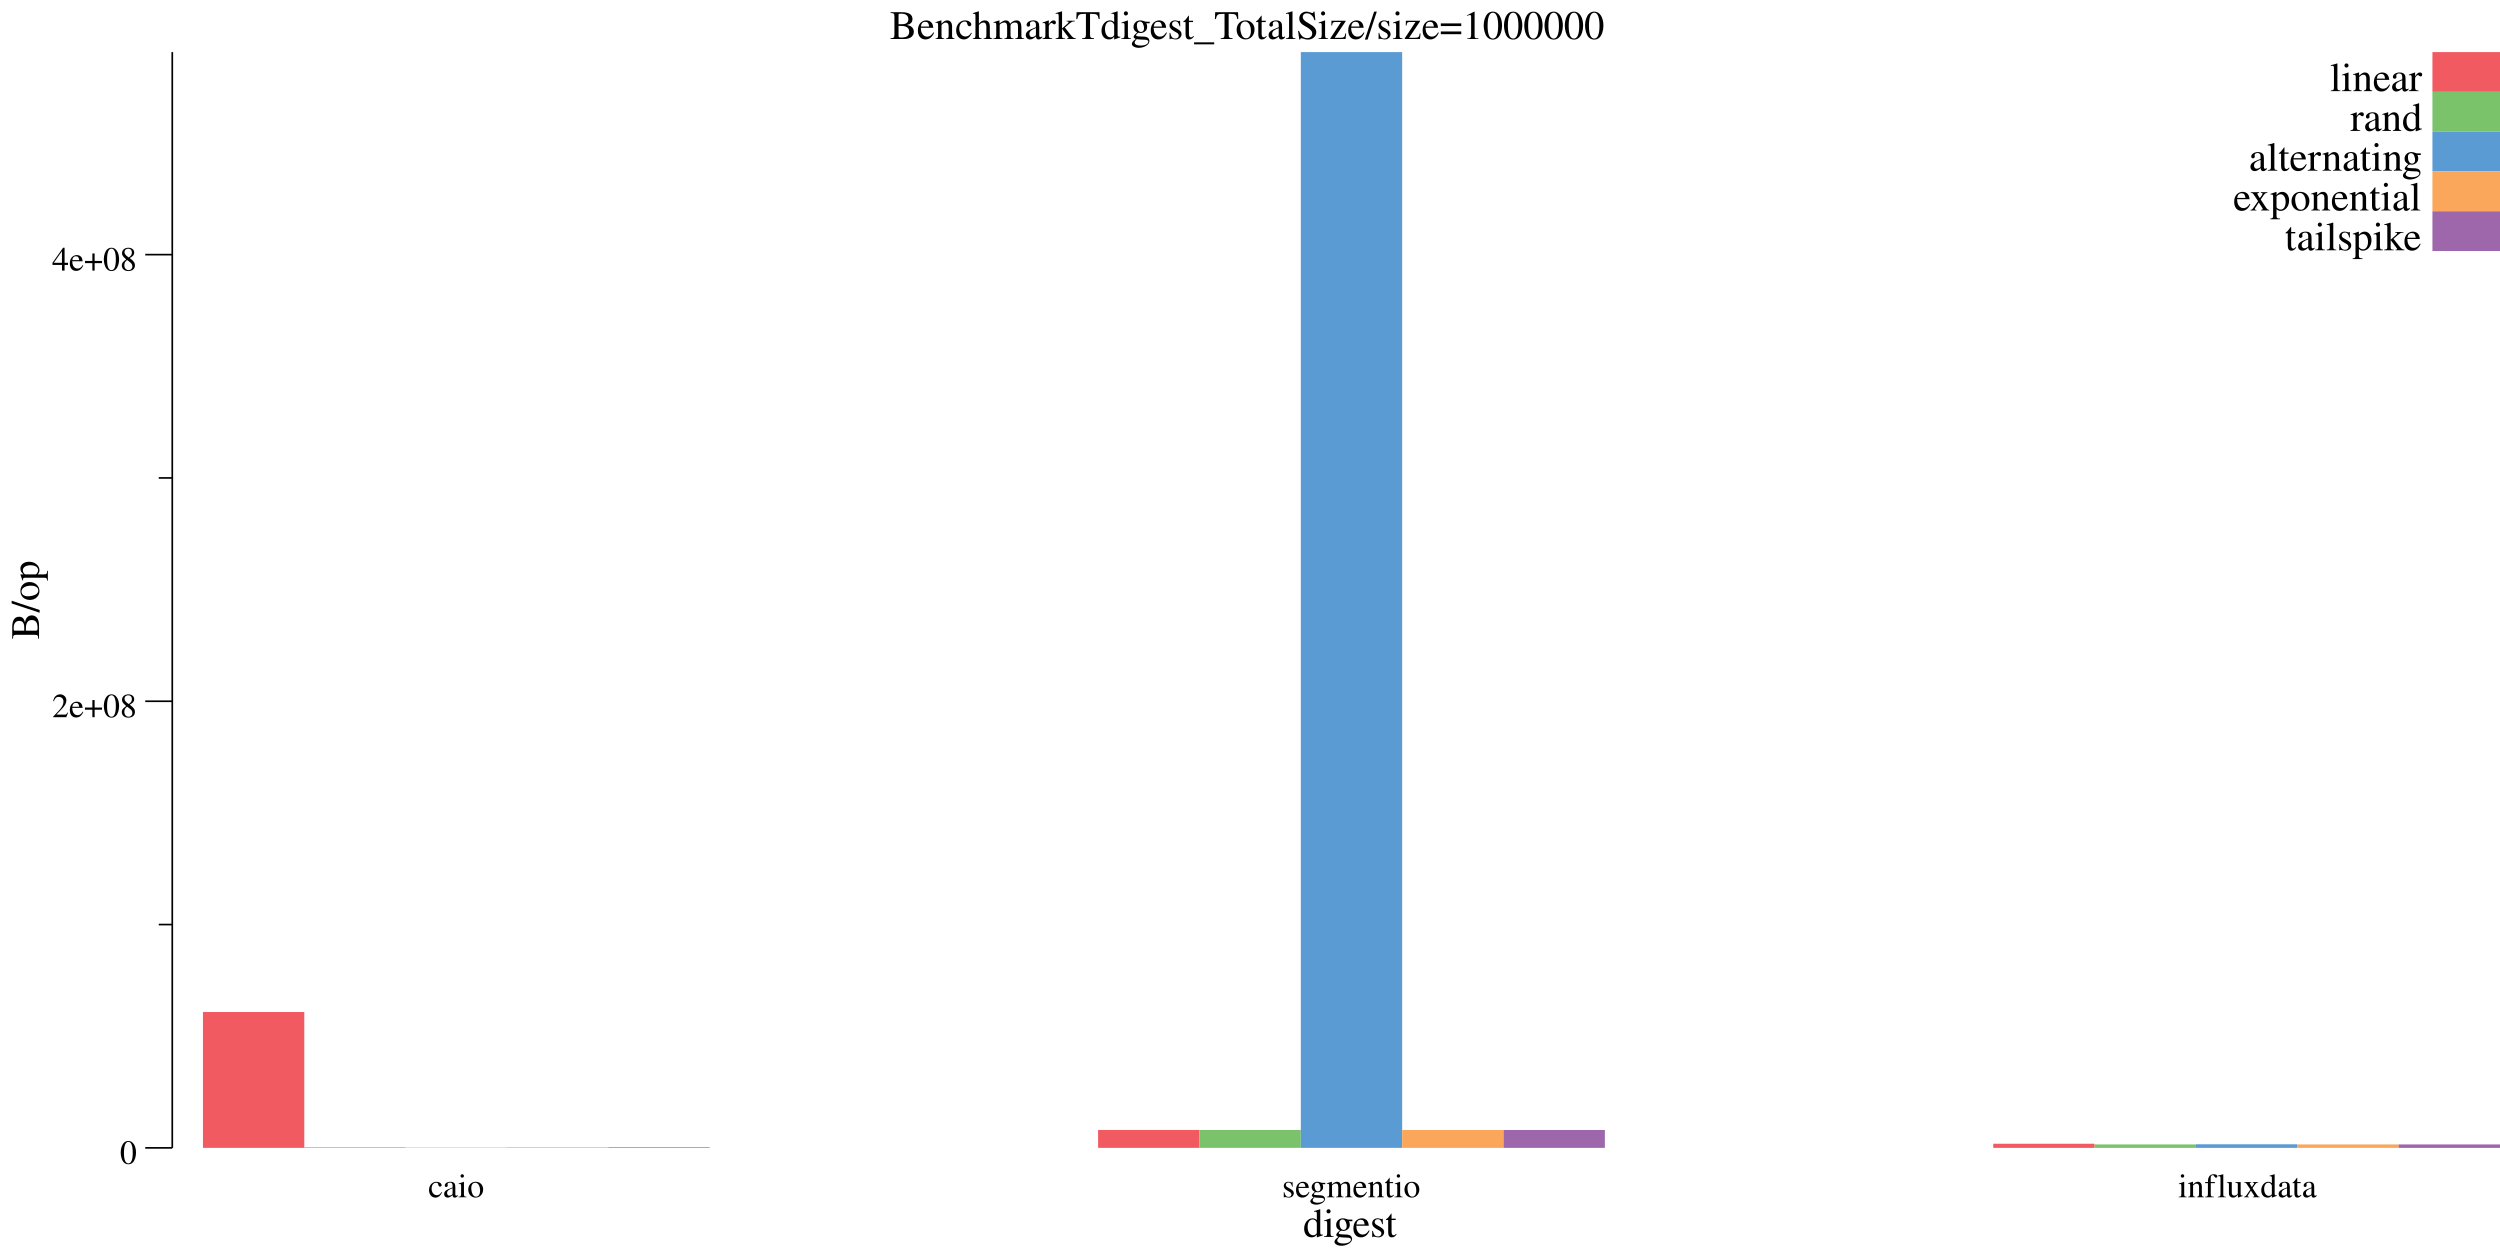
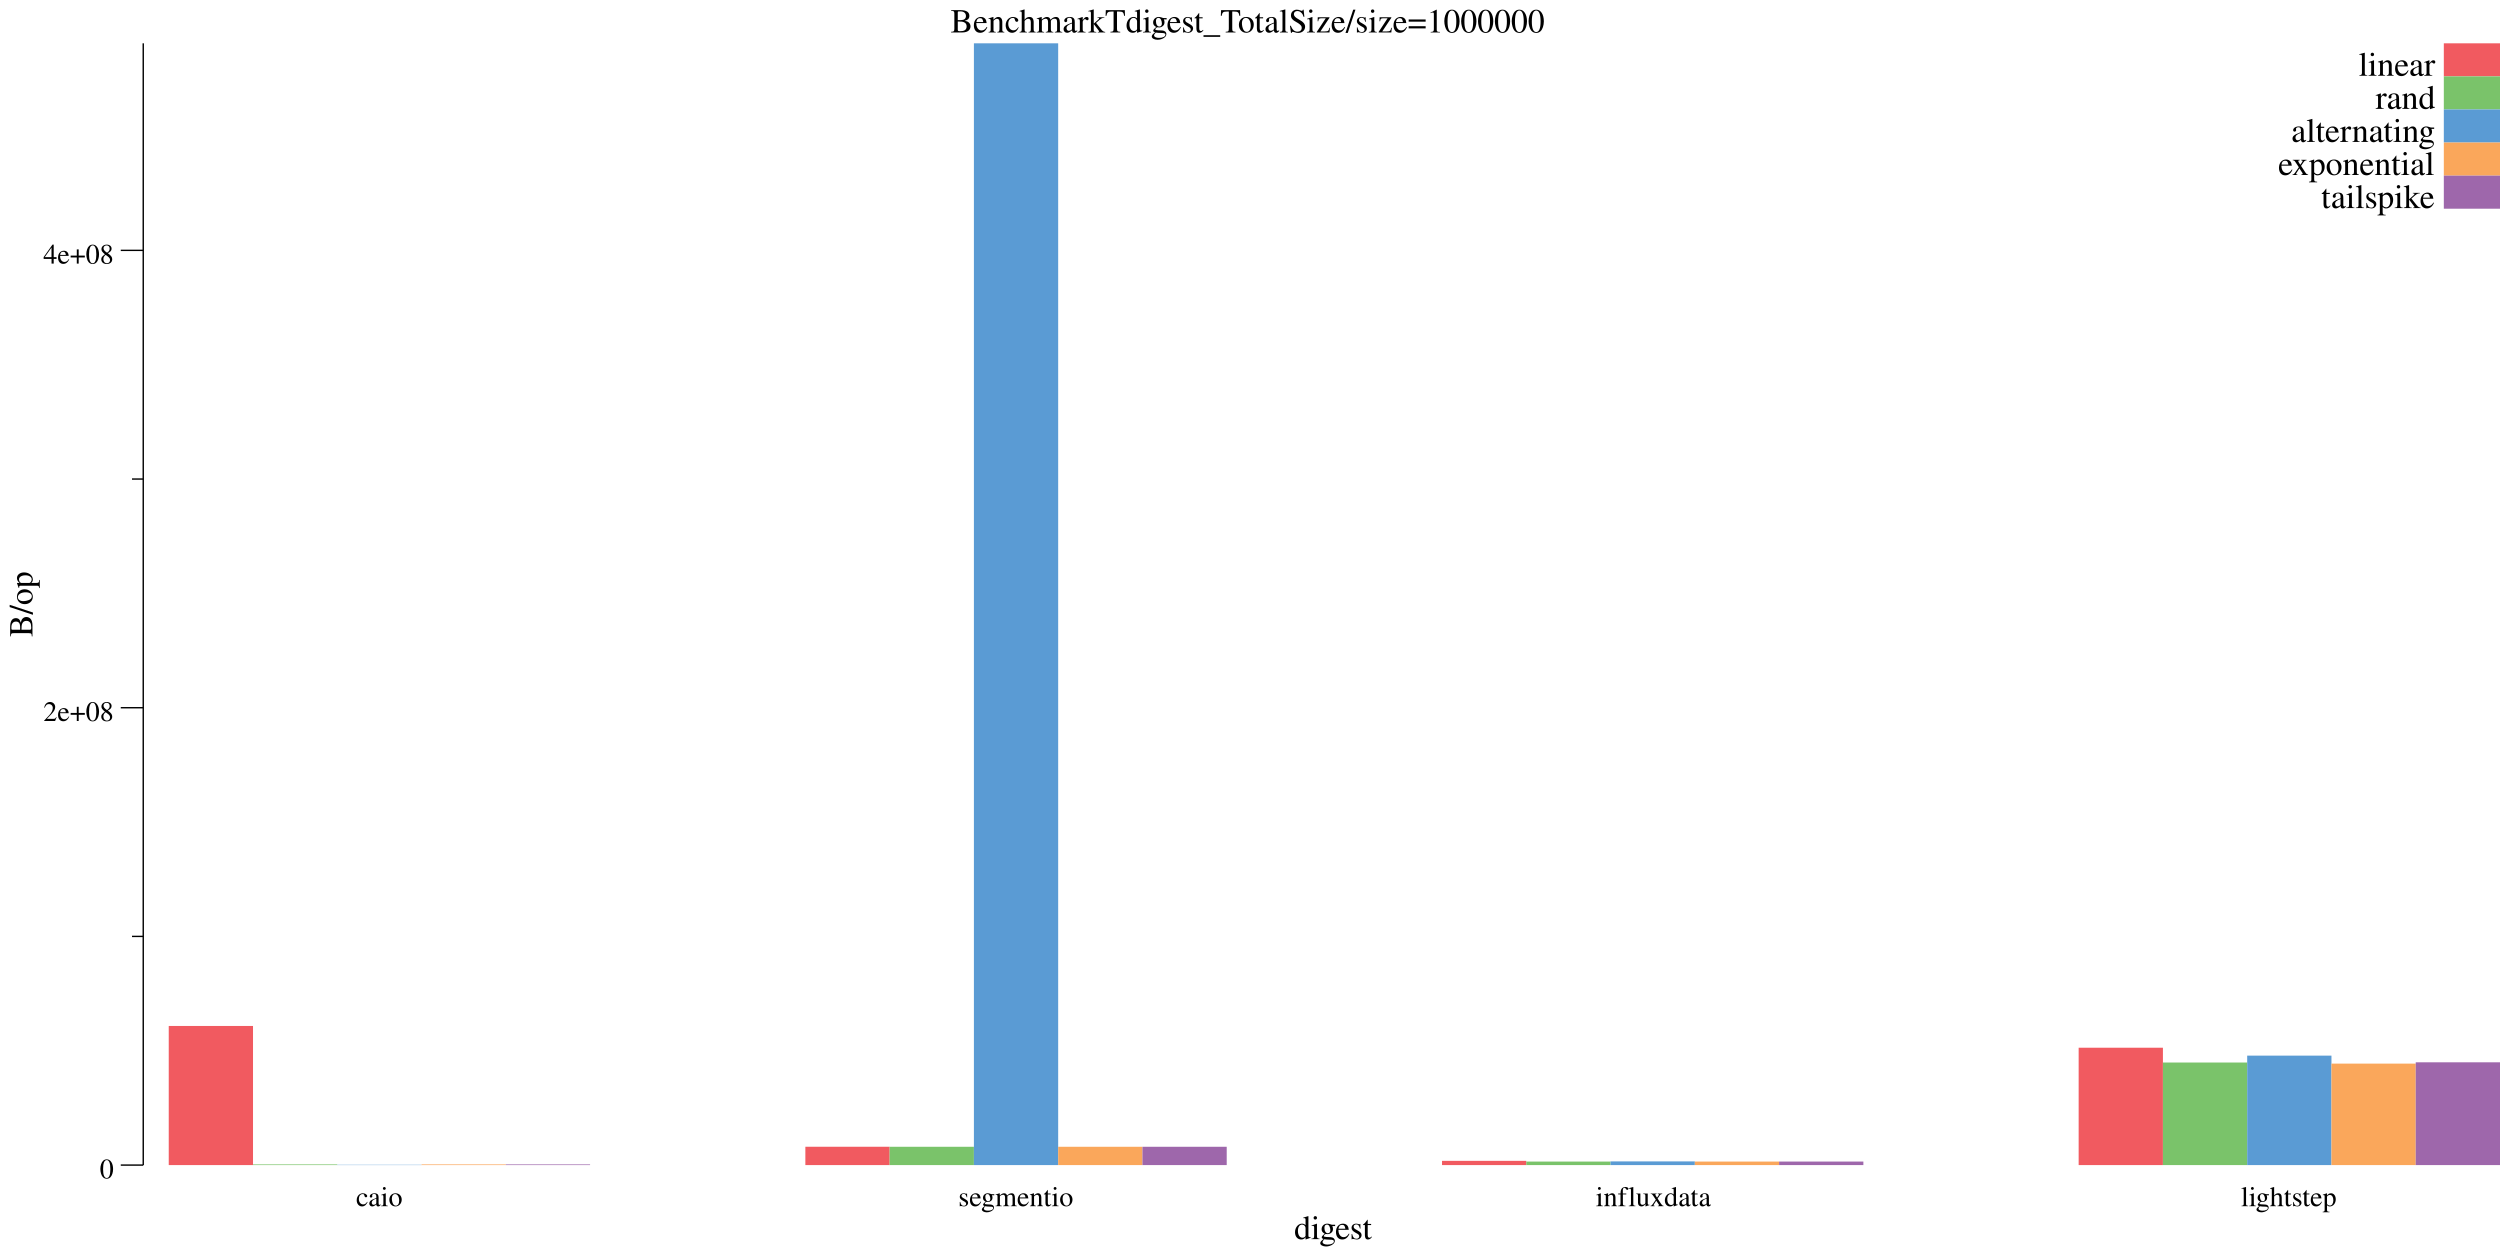
- <svg xmlns="http://www.w3.org/2000/svg" width="740pt" height="370pt" viewBox="0 0 740 370">
-   <g transform="scale(1, -1) translate(0, -370)">
-     <path d="M0,0L740,0L740,370L0,370Z" style="fill:#FFFFFF" />
-     <text x="263.39" y="-358.45" transform="scale(1, -1)" style="font-family:Times;font-weight:normal;font-style:normal;font-size:12px">BenchmarkTdigest_TotalSize/size=1000000</text>
-     <text x="385.7" y="-3.861" transform="scale(1, -1)" style="font-family:Times;font-weight:normal;font-style:normal;font-size:12px">digest</text>
+ <svg xmlns="http://www.w3.org/2000/svg" width="890pt" height="445pt" viewBox="0 0 890 445">
+   <g transform="scale(1, -1) translate(0, -445)">
+     <path d="M0,0L890,0L890,445L0,445Z" style="fill:#FFFFFF" />
+     <text x="338.39" y="-433.45" transform="scale(1, -1)" style="font-family:Times;font-weight:normal;font-style:normal;font-size:12px">BenchmarkTdigest_TotalSize/size=1000000</text>
+     <text x="460.7" y="-3.861" transform="scale(1, -1)" style="font-family:Times;font-weight:normal;font-style:normal;font-size:12px">digest</text>
    <text x="126.74" y="-15.602" transform="scale(1, -1)" style="font-family:Times;font-weight:normal;font-style:normal;font-size:10px">caio</text>
-     <text x="379.48" y="-15.602" transform="scale(1, -1)" style="font-family:Times;font-weight:normal;font-style:normal;font-size:10px">segmentio</text>
-     <text x="644.73" y="-15.602" transform="scale(1, -1)" style="font-family:Times;font-weight:normal;font-style:normal;font-size:10px">influxdata</text>
+     <text x="341.16" y="-15.602" transform="scale(1, -1)" style="font-family:Times;font-weight:normal;font-style:normal;font-size:10px">segmentio</text>
+     <text x="568.09" y="-15.602" transform="scale(1, -1)" style="font-family:Times;font-weight:normal;font-style:normal;font-size:10px">influxdata</text>
+     <text x="797.78" y="-15.602" transform="scale(1, -1)" style="font-family:Times;font-weight:normal;font-style:normal;font-size:10px">lightstep</text>
    <g transform="rotate(90)">
-       <text x="180.74" y="11.555" transform="scale(1, -1)" style="font-family:Times;font-weight:normal;font-style:normal;font-size:12px">B/op</text>
+       <text x="218.24" y="11.555" transform="scale(1, -1)" style="font-family:Times;font-weight:normal;font-style:normal;font-size:12px">B/op</text>
    </g>
    <text x="35.494" y="-25.509" transform="scale(1, -1)" style="font-family:Times;font-weight:normal;font-style:normal;font-size:10px">0</text>
-     <text x="15.416" y="-157.71" transform="scale(1, -1)" style="font-family:Times;font-weight:normal;font-style:normal;font-size:10px">2e+08</text>
-     <text x="15.416" y="-289.91" transform="scale(1, -1)" style="font-family:Times;font-weight:normal;font-style:normal;font-size:10px">4e+08</text>
+     <text x="15.416" y="-188.33" transform="scale(1, -1)" style="font-family:Times;font-weight:normal;font-style:normal;font-size:10px">2e+08</text>
+     <text x="15.416" y="-351.15" transform="scale(1, -1)" style="font-family:Times;font-weight:normal;font-style:normal;font-size:10px">4e+08</text>
    <path d="M42.994,30.23L50.994,30.23" style="fill:none;stroke:#000000;stroke-width:0.5" />
-     <path d="M42.994,162.43L50.994,162.43" style="fill:none;stroke:#000000;stroke-width:0.5" />
-     <path d="M42.994,294.63L50.994,294.63" style="fill:none;stroke:#000000;stroke-width:0.5" />
-     <path d="M46.994,96.331L50.994,96.331" style="fill:none;stroke:#000000;stroke-width:0.5" />
-     <path d="M46.994,228.53L50.994,228.53" style="fill:none;stroke:#000000;stroke-width:0.5" />
-     <path d="M50.994,30.23L50.994,354.58" style="fill:none;stroke:#000000;stroke-width:0.5" />
-     <path d="M60.072,30.23L60.072,70.443L90.072,70.443L90.072,30.23Z" style="fill:#F15A60" />
-     <path d="M325.04,30.23L325.04,35.529L355.04,35.529L355.04,30.23Z" style="fill:#F15A60" />
-     <path d="M590,30.23L590,31.453L620,31.453L620,30.23Z" style="fill:#F15A60" />
-     <path d="M90.072,30.23L90.072,30.424L120.07,30.424L120.07,30.23Z" style="fill:#7AC36A" />
-     <path d="M355.04,30.23L355.04,35.521L385.04,35.521L385.04,30.23Z" style="fill:#7AC36A" />
-     <path d="M620,30.23L620,31.245L650,31.245L650,30.23Z" style="fill:#7AC36A" />
-     <path d="M120.07,30.23L120.07,30.315L150.07,30.315L150.07,30.23Z" style="fill:#5A9BD4" />
-     <path d="M385.04,30.23L385.04,354.58L415.04,354.58L415.04,30.23Z" style="fill:#5A9BD4" />
-     <path d="M650,30.23L650,31.293L680,31.293L680,30.23Z" style="fill:#5A9BD4" />
-     <path d="M150.07,30.23L150.07,30.424L180.07,30.424L180.07,30.23Z" style="fill:#FAA75B" />
-     <path d="M415.04,30.23L415.04,35.521L445.04,35.521L445.04,30.23Z" style="fill:#FAA75B" />
-     <path d="M680,30.23L680,31.247L710,31.247L710,30.23Z" style="fill:#FAA75B" />
-     <path d="M180.07,30.23L180.07,30.424L210.07,30.424L210.07,30.23Z" style="fill:#9E67AB" />
-     <path d="M445.04,30.23L445.04,35.521L475.04,35.521L475.04,30.23Z" style="fill:#9E67AB" />
-     <path d="M710,30.23L710,31.249L740,31.249L740,30.23Z" style="fill:#9E67AB" />
-     <path d="M720,342.81L720,354.58L740,354.58L740,342.81Z" style="fill:#F15A60" />
-     <text x="689.68" y="-343.03" transform="scale(1, -1)" style="font-family:Times;font-weight:normal;font-style:normal;font-size:12px">linear</text>
-     <path d="M720,331.03L720,342.81L740,342.81L740,331.03Z" style="fill:#7AC36A" />
-     <text x="695.68" y="-331.25" transform="scale(1, -1)" style="font-family:Times;font-weight:normal;font-style:normal;font-size:12px">rand</text>
-     <path d="M720,319.25L720,331.03L740,331.03L740,319.25Z" style="fill:#5A9BD4" />
-     <text x="665.69" y="-319.47" transform="scale(1, -1)" style="font-family:Times;font-weight:normal;font-style:normal;font-size:12px">alternating</text>
-     <path d="M720,307.47L720,319.25L740,319.25L740,307.47Z" style="fill:#FAA75B" />
-     <text x="661.02" y="-307.7" transform="scale(1, -1)" style="font-family:Times;font-weight:normal;font-style:normal;font-size:12px">exponential</text>
-     <path d="M720,295.7L720,307.47L740,307.47L740,295.7Z" style="fill:#9E67AB" />
-     <text x="676.34" y="-295.92" transform="scale(1, -1)" style="font-family:Times;font-weight:normal;font-style:normal;font-size:12px">tailspike</text>
+     <path d="M42.994,193.05L50.994,193.05" style="fill:none;stroke:#000000;stroke-width:0.5" />
+     <path d="M42.994,355.87L50.994,355.87" style="fill:none;stroke:#000000;stroke-width:0.5" />
+     <path d="M46.994,111.64L50.994,111.64" style="fill:none;stroke:#000000;stroke-width:0.5" />
+     <path d="M46.994,274.46L50.994,274.46" style="fill:none;stroke:#000000;stroke-width:0.5" />
+     <path d="M50.994,30.23L50.994,429.58" style="fill:none;stroke:#000000;stroke-width:0.5" />
+     <path d="M60.072,30.23L60.072,79.756L90.072,79.756L90.072,30.23Z" style="fill:#F15A60" />
+     <path d="M286.71,30.23L286.71,36.757L316.71,36.757L316.71,30.23Z" style="fill:#F15A60" />
+     <path d="M513.36,30.23L513.36,31.736L543.36,31.736L543.36,30.23Z" style="fill:#F15A60" />
+     <path d="M740,30.23L740,72.011L770,72.011L770,30.23Z" style="fill:#F15A60" />
+     <path d="M90.072,30.23L90.072,30.468L120.07,30.468L120.07,30.23Z" style="fill:#7AC36A" />
+     <path d="M316.71,30.23L316.71,36.747L346.71,36.747L346.71,30.23Z" style="fill:#7AC36A" />
+     <path d="M543.36,30.23L543.36,31.48L573.36,31.48L573.36,30.23Z" style="fill:#7AC36A" />
+     <path d="M770,30.23L770,66.742L800,66.742L800,30.23Z" style="fill:#7AC36A" />
+     <path d="M120.07,30.23L120.07,30.335L150.07,30.335L150.07,30.23Z" style="fill:#5A9BD4" />
+     <path d="M346.71,30.23L346.71,429.58L376.71,429.58L376.71,30.23Z" style="fill:#5A9BD4" />
+     <path d="M573.36,30.23L573.36,31.54L603.36,31.54L603.36,30.23Z" style="fill:#5A9BD4" />
+     <path d="M800,30.23L800,69.196L830,69.196L830,30.23Z" style="fill:#5A9BD4" />
+     <path d="M150.07,30.23L150.07,30.468L180.07,30.468L180.07,30.23Z" style="fill:#FAA75B" />
+     <path d="M376.71,30.23L376.71,36.747L406.71,36.747L406.71,30.23Z" style="fill:#FAA75B" />
+     <path d="M603.36,30.23L603.36,31.483L633.36,31.483L633.36,30.23Z" style="fill:#FAA75B" />
+     <path d="M830,30.23L830,66.354L860,66.354L860,30.23Z" style="fill:#FAA75B" />
+     <path d="M180.07,30.23L180.07,30.468L210.07,30.468L210.07,30.23Z" style="fill:#9E67AB" />
+     <path d="M406.71,30.23L406.71,36.747L436.71,36.747L436.71,30.23Z" style="fill:#9E67AB" />
+     <path d="M633.36,30.23L633.36,31.485L663.36,31.485L663.36,30.23Z" style="fill:#9E67AB" />
+     <path d="M860,30.23L860,66.819L890,66.819L890,30.23Z" style="fill:#9E67AB" />
+     <path d="M870,417.81L870,429.58L890,429.58L890,417.81Z" style="fill:#F15A60" />
+     <text x="839.68" y="-418.03" transform="scale(1, -1)" style="font-family:Times;font-weight:normal;font-style:normal;font-size:12px">linear</text>
+     <path d="M870,406.03L870,417.81L890,417.81L890,406.03Z" style="fill:#7AC36A" />
+     <text x="845.68" y="-406.25" transform="scale(1, -1)" style="font-family:Times;font-weight:normal;font-style:normal;font-size:12px">rand</text>
+     <path d="M870,394.25L870,406.03L890,406.03L890,394.25Z" style="fill:#5A9BD4" />
+     <text x="815.69" y="-394.47" transform="scale(1, -1)" style="font-family:Times;font-weight:normal;font-style:normal;font-size:12px">alternating</text>
+     <path d="M870,382.47L870,394.25L890,394.25L890,382.47Z" style="fill:#FAA75B" />
+     <text x="811.02" y="-382.7" transform="scale(1, -1)" style="font-family:Times;font-weight:normal;font-style:normal;font-size:12px">exponential</text>
+     <path d="M870,370.7L870,382.47L890,382.47L890,370.7Z" style="fill:#9E67AB" />
+     <text x="826.34" y="-370.92" transform="scale(1, -1)" style="font-family:Times;font-weight:normal;font-style:normal;font-size:12px">tailspike</text>
  </g>
</svg>
